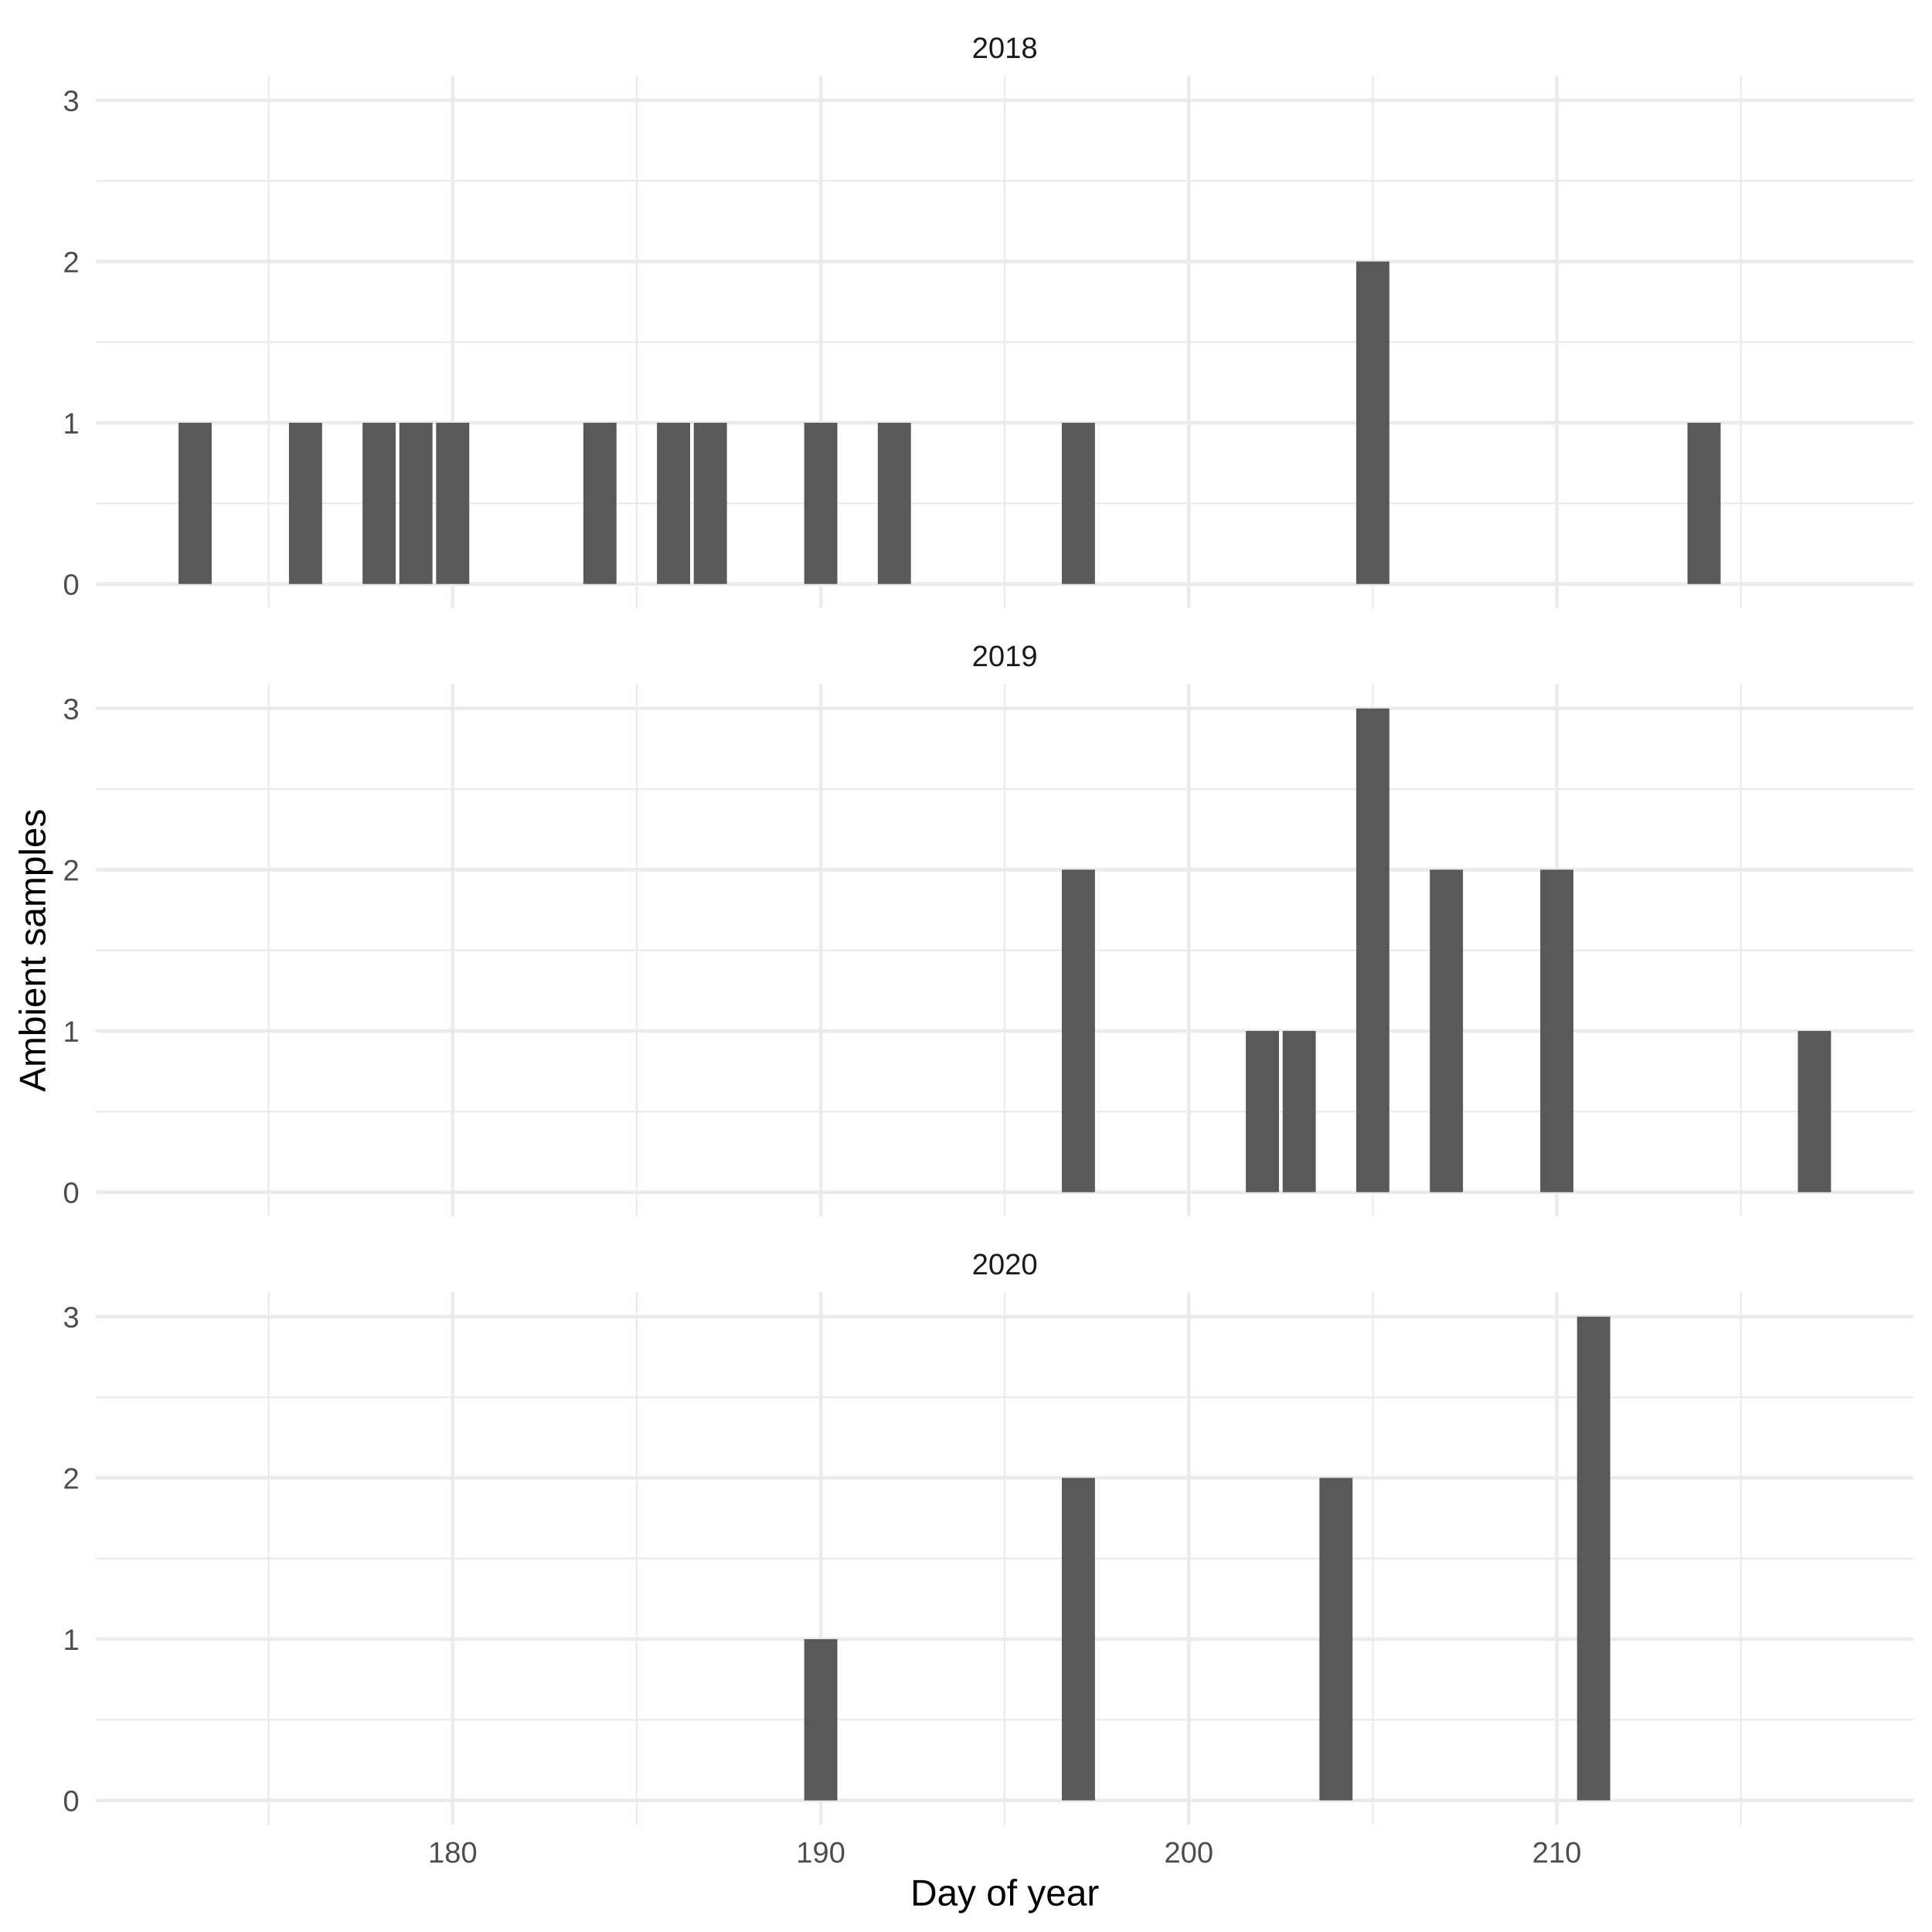
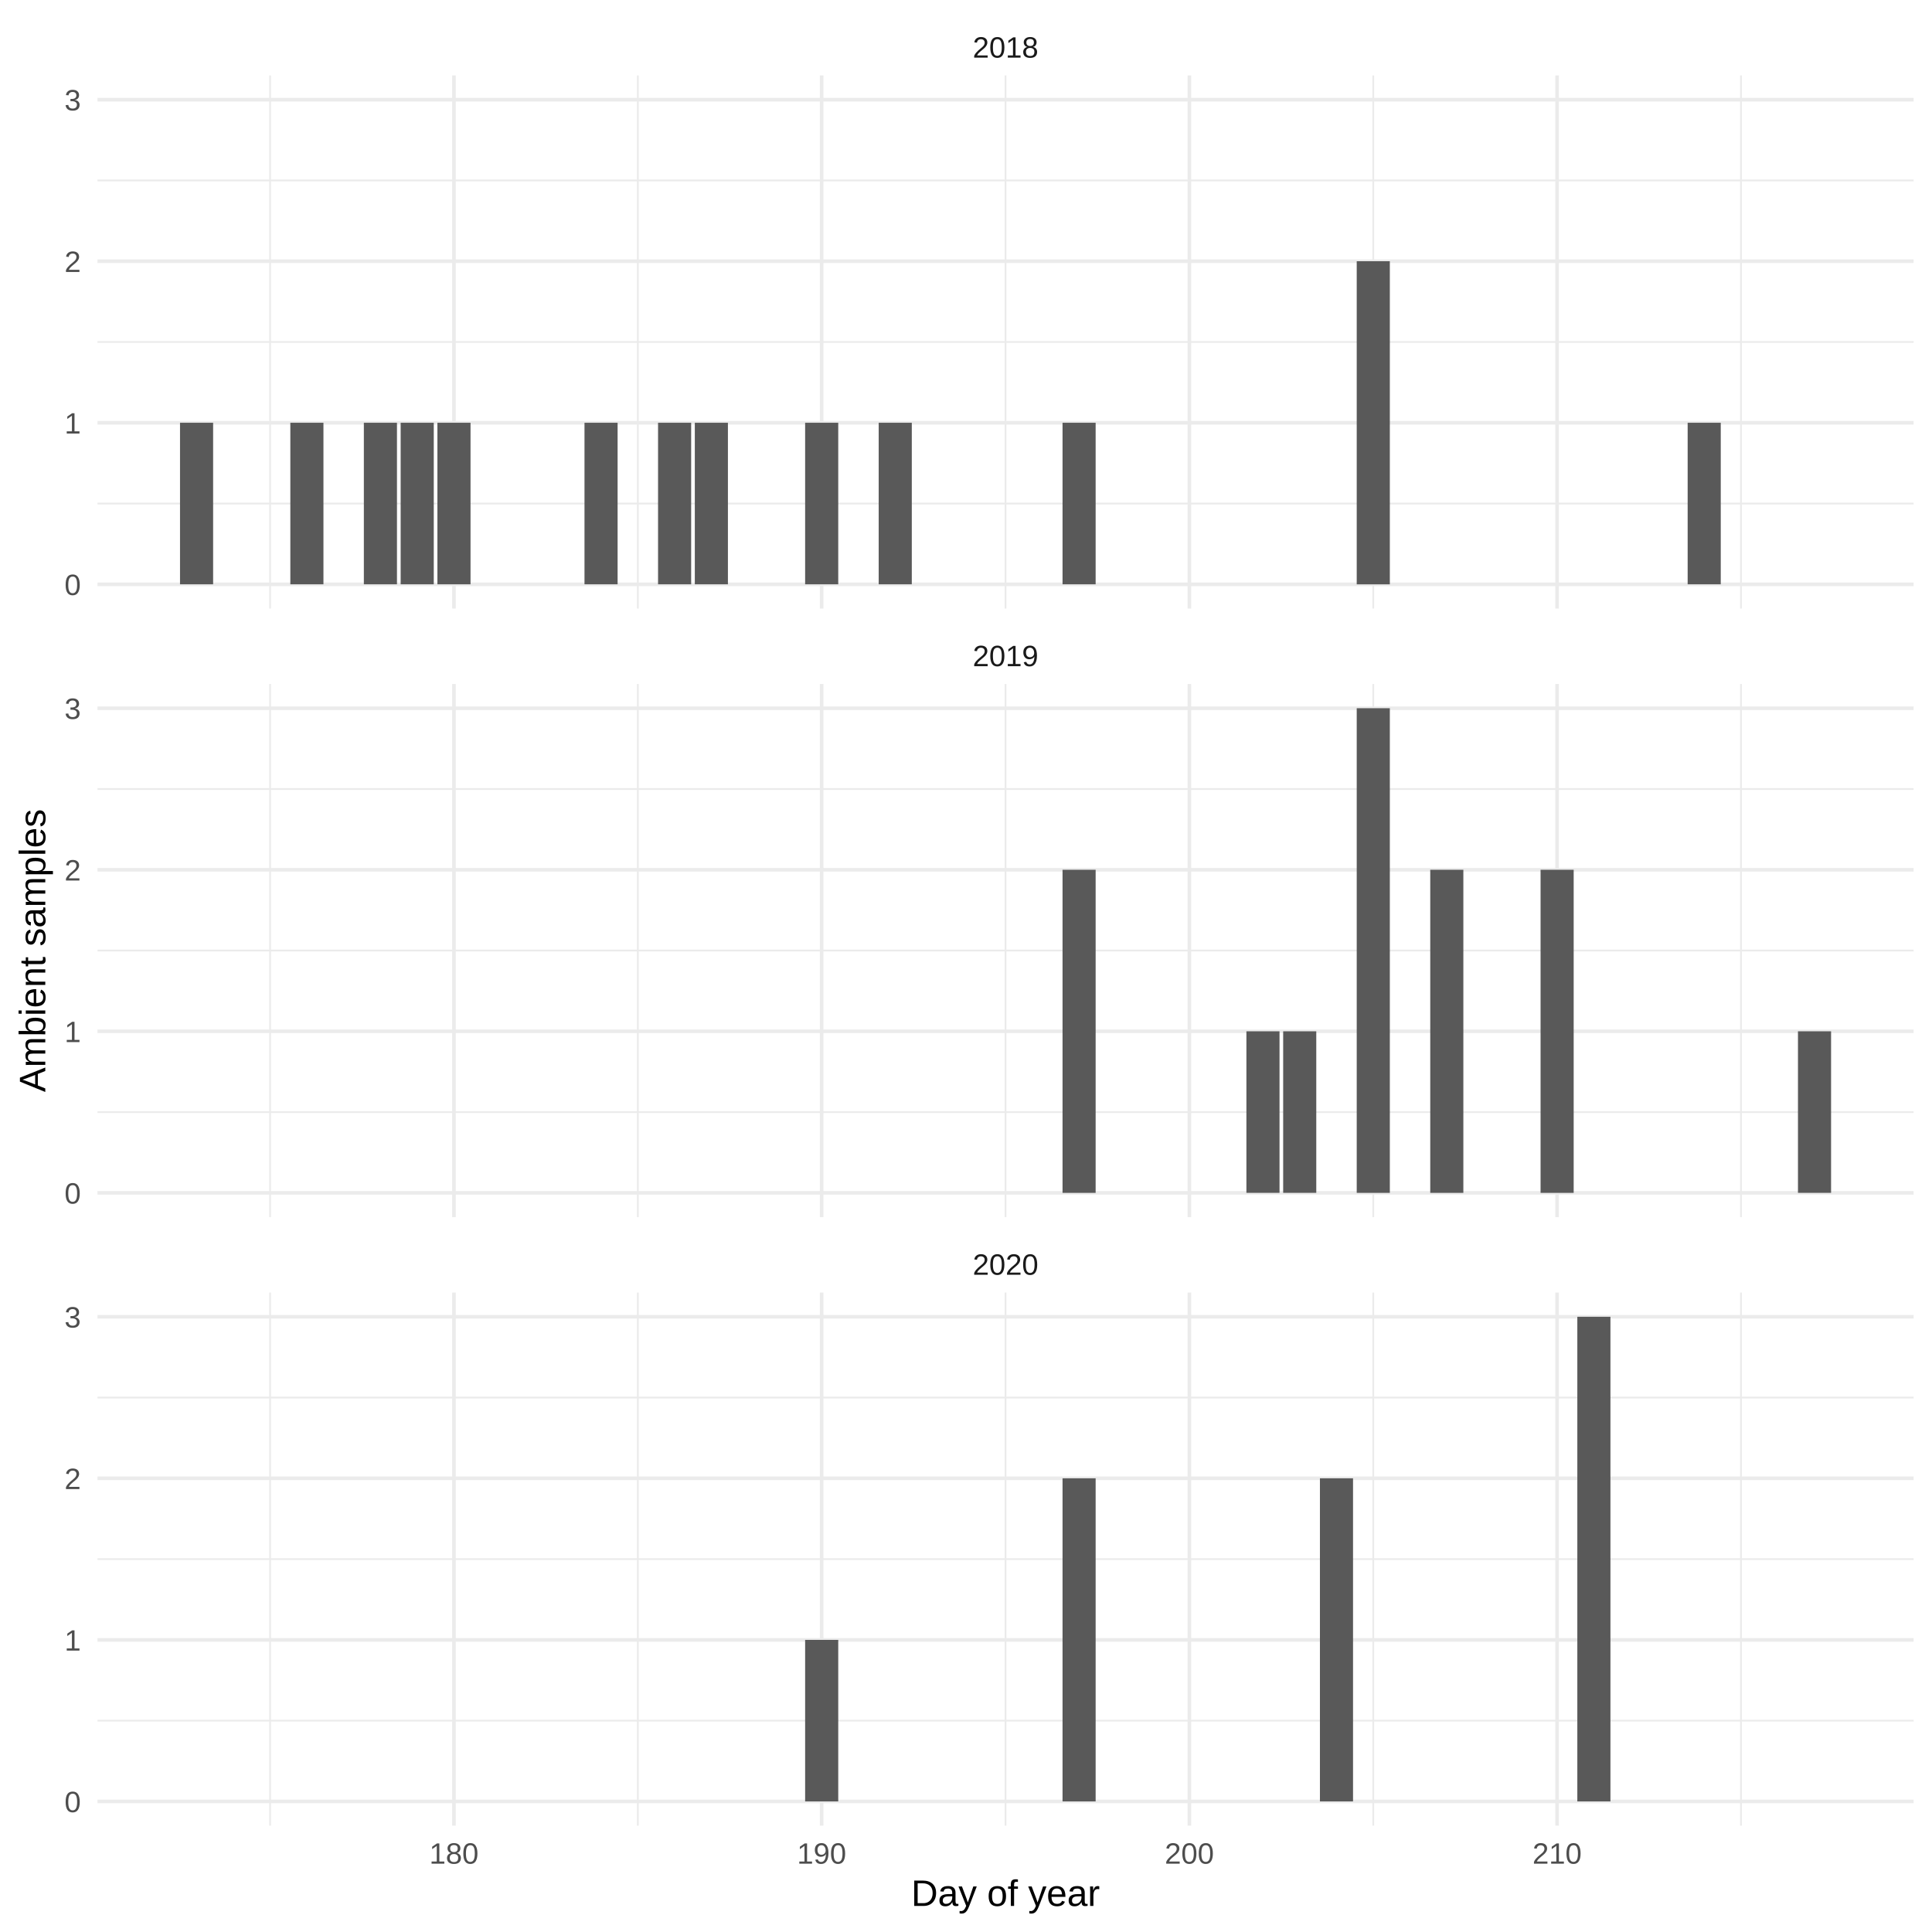
<svg xmlns="http://www.w3.org/2000/svg" class="svglite" width="576.00pt" height="576.00pt" viewBox="0 0 576.00 576.00">
  <defs>
    <style type="text/css">
    .svglite line, .svglite polyline, .svglite polygon, .svglite path, .svglite rect, .svglite circle {
      fill: none;
      stroke: #000000;
      stroke-linecap: round;
      stroke-linejoin: round;
      stroke-miterlimit: 10.00;
    }
    .svglite text {
      white-space: pre;
    }
  </style>
  </defs>
  <rect width="100%" height="100%" style="stroke: none; fill: #FFFFFF;" />
  <defs>
    <clipPath id="cpMC4wMHw1NzYuMDB8MC4wMHw1NzYuMDA=">
      <rect x="0.00" y="0.00" width="576.00" height="576.00" />
    </clipPath>
  </defs>
  <g clip-path="url(#cpMC4wMHw1NzYuMDB8MC4wMHw1NzYuMDA=)">
</g>
  <defs>
-     <clipPath id="cpMjguNjB8NTcwLjUyfDIyLjY5fDE4MS4zMg==">
-       <rect x="28.60" y="22.69" width="541.93" height="158.63" />
+     <clipPath id="cpMjkuMDZ8NTcwLjUyfDIyLjQ5fDE4MS40Mw==">
+       <rect x="29.06" y="22.49" width="541.47" height="158.94" />
    </clipPath>
  </defs>
-   <g clip-path="url(#cpMjguNjB8NTcwLjUyfDIyLjY5fDE4MS4zMg==)">
-     <polyline points="28.60,150.08 570.52,150.08 " style="stroke-width: 0.53; stroke: #EBEBEB; stroke-linecap: butt;" />
-     <polyline points="28.60,102.01 570.52,102.01 " style="stroke-width: 0.53; stroke: #EBEBEB; stroke-linecap: butt;" />
-     <polyline points="28.60,53.93 570.52,53.93 " style="stroke-width: 0.53; stroke: #EBEBEB; stroke-linecap: butt;" />
-     <polyline points="80.11,181.32 80.11,22.69 " style="stroke-width: 0.53; stroke: #EBEBEB; stroke-linecap: butt;" />
-     <polyline points="189.83,181.32 189.83,22.69 " style="stroke-width: 0.53; stroke: #EBEBEB; stroke-linecap: butt;" />
-     <polyline points="299.56,181.32 299.56,22.69 " style="stroke-width: 0.53; stroke: #EBEBEB; stroke-linecap: butt;" />
-     <polyline points="409.28,181.32 409.28,22.69 " style="stroke-width: 0.53; stroke: #EBEBEB; stroke-linecap: butt;" />
-     <polyline points="519.01,181.32 519.01,22.69 " style="stroke-width: 0.53; stroke: #EBEBEB; stroke-linecap: butt;" />
-     <polyline points="28.60,174.11 570.52,174.11 " style="stroke-width: 1.07; stroke: #EBEBEB; stroke-linecap: butt;" />
-     <polyline points="28.60,126.04 570.52,126.04 " style="stroke-width: 1.07; stroke: #EBEBEB; stroke-linecap: butt;" />
-     <polyline points="28.60,77.97 570.52,77.97 " style="stroke-width: 1.07; stroke: #EBEBEB; stroke-linecap: butt;" />
-     <polyline points="28.60,29.90 570.52,29.90 " style="stroke-width: 1.07; stroke: #EBEBEB; stroke-linecap: butt;" />
-     <polyline points="134.97,181.32 134.97,22.69 " style="stroke-width: 1.07; stroke: #EBEBEB; stroke-linecap: butt;" />
-     <polyline points="244.70,181.32 244.70,22.69 " style="stroke-width: 1.07; stroke: #EBEBEB; stroke-linecap: butt;" />
-     <polyline points="354.42,181.32 354.42,22.69 " style="stroke-width: 1.07; stroke: #EBEBEB; stroke-linecap: butt;" />
-     <polyline points="464.14,181.32 464.14,22.69 " style="stroke-width: 1.07; stroke: #EBEBEB; stroke-linecap: butt;" />
-     <rect x="53.23" y="126.04" width="9.88" height="48.07" style="stroke-width: 1.07; stroke: none; stroke-linecap: butt; stroke-linejoin: miter; fill: #595959;" />
-     <rect x="86.15" y="126.04" width="9.88" height="48.07" style="stroke-width: 1.07; stroke: none; stroke-linecap: butt; stroke-linejoin: miter; fill: #595959;" />
-     <rect x="108.09" y="126.04" width="9.88" height="48.07" style="stroke-width: 1.07; stroke: none; stroke-linecap: butt; stroke-linejoin: miter; fill: #595959;" />
-     <rect x="119.06" y="126.04" width="9.88" height="48.07" style="stroke-width: 1.07; stroke: none; stroke-linecap: butt; stroke-linejoin: miter; fill: #595959;" />
-     <rect x="130.03" y="126.04" width="9.88" height="48.07" style="stroke-width: 1.07; stroke: none; stroke-linecap: butt; stroke-linejoin: miter; fill: #595959;" />
-     <rect x="173.92" y="126.04" width="9.88" height="48.07" style="stroke-width: 1.07; stroke: none; stroke-linecap: butt; stroke-linejoin: miter; fill: #595959;" />
-     <rect x="195.87" y="126.04" width="9.88" height="48.07" style="stroke-width: 1.07; stroke: none; stroke-linecap: butt; stroke-linejoin: miter; fill: #595959;" />
-     <rect x="206.84" y="126.04" width="9.88" height="48.07" style="stroke-width: 1.07; stroke: none; stroke-linecap: butt; stroke-linejoin: miter; fill: #595959;" />
-     <rect x="239.76" y="126.04" width="9.88" height="48.07" style="stroke-width: 1.07; stroke: none; stroke-linecap: butt; stroke-linejoin: miter; fill: #595959;" />
-     <rect x="261.70" y="126.04" width="9.88" height="48.07" style="stroke-width: 1.07; stroke: none; stroke-linecap: butt; stroke-linejoin: miter; fill: #595959;" />
-     <rect x="316.57" y="126.04" width="9.88" height="48.07" style="stroke-width: 1.07; stroke: none; stroke-linecap: butt; stroke-linejoin: miter; fill: #595959;" />
-     <rect x="404.34" y="77.97" width="9.88" height="96.14" style="stroke-width: 1.07; stroke: none; stroke-linecap: butt; stroke-linejoin: miter; fill: #595959;" />
-     <rect x="503.10" y="126.04" width="9.88" height="48.07" style="stroke-width: 1.07; stroke: none; stroke-linecap: butt; stroke-linejoin: miter; fill: #595959;" />
+   <g clip-path="url(#cpMjkuMDZ8NTcwLjUyfDIyLjQ5fDE4MS40Mw==)">
+     <polyline points="29.06,150.13 570.52,150.13 " style="stroke-width: 0.53; stroke: #EBEBEB; stroke-linecap: butt;" />
+     <polyline points="29.06,101.96 570.52,101.96 " style="stroke-width: 0.53; stroke: #EBEBEB; stroke-linecap: butt;" />
+     <polyline points="29.06,53.80 570.52,53.80 " style="stroke-width: 0.53; stroke: #EBEBEB; stroke-linecap: butt;" />
+     <polyline points="80.53,181.43 80.53,22.49 " style="stroke-width: 0.53; stroke: #EBEBEB; stroke-linecap: butt;" />
+     <polyline points="190.16,181.43 190.16,22.49 " style="stroke-width: 0.53; stroke: #EBEBEB; stroke-linecap: butt;" />
+     <polyline points="299.79,181.43 299.79,22.49 " style="stroke-width: 0.53; stroke: #EBEBEB; stroke-linecap: butt;" />
+     <polyline points="409.42,181.43 409.42,22.49 " style="stroke-width: 0.53; stroke: #EBEBEB; stroke-linecap: butt;" />
+     <polyline points="519.05,181.43 519.05,22.49 " style="stroke-width: 0.53; stroke: #EBEBEB; stroke-linecap: butt;" />
+     <polyline points="29.06,174.21 570.52,174.21 " style="stroke-width: 1.07; stroke: #EBEBEB; stroke-linecap: butt;" />
+     <polyline points="29.06,126.04 570.52,126.04 " style="stroke-width: 1.07; stroke: #EBEBEB; stroke-linecap: butt;" />
+     <polyline points="29.06,77.88 570.52,77.88 " style="stroke-width: 1.07; stroke: #EBEBEB; stroke-linecap: butt;" />
+     <polyline points="29.06,29.72 570.52,29.72 " style="stroke-width: 1.07; stroke: #EBEBEB; stroke-linecap: butt;" />
+     <polyline points="135.34,181.43 135.34,22.49 " style="stroke-width: 1.07; stroke: #EBEBEB; stroke-linecap: butt;" />
+     <polyline points="244.97,181.43 244.97,22.49 " style="stroke-width: 1.07; stroke: #EBEBEB; stroke-linecap: butt;" />
+     <polyline points="354.60,181.43 354.60,22.49 " style="stroke-width: 1.07; stroke: #EBEBEB; stroke-linecap: butt;" />
+     <polyline points="464.23,181.43 464.23,22.49 " style="stroke-width: 1.07; stroke: #EBEBEB; stroke-linecap: butt;" />
+     <rect x="53.67" y="126.04" width="9.87" height="48.16" style="stroke-width: 1.07; stroke: none; stroke-linecap: butt; stroke-linejoin: miter; fill: #595959;" />
+     <rect x="86.56" y="126.04" width="9.87" height="48.16" style="stroke-width: 1.07; stroke: none; stroke-linecap: butt; stroke-linejoin: miter; fill: #595959;" />
+     <rect x="108.48" y="126.04" width="9.87" height="48.16" style="stroke-width: 1.07; stroke: none; stroke-linecap: butt; stroke-linejoin: miter; fill: #595959;" />
+     <rect x="119.45" y="126.04" width="9.87" height="48.16" style="stroke-width: 1.07; stroke: none; stroke-linecap: butt; stroke-linejoin: miter; fill: #595959;" />
+     <rect x="130.41" y="126.04" width="9.87" height="48.16" style="stroke-width: 1.07; stroke: none; stroke-linecap: butt; stroke-linejoin: miter; fill: #595959;" />
+     <rect x="174.26" y="126.04" width="9.87" height="48.16" style="stroke-width: 1.07; stroke: none; stroke-linecap: butt; stroke-linejoin: miter; fill: #595959;" />
+     <rect x="196.19" y="126.04" width="9.87" height="48.16" style="stroke-width: 1.07; stroke: none; stroke-linecap: butt; stroke-linejoin: miter; fill: #595959;" />
+     <rect x="207.15" y="126.04" width="9.87" height="48.16" style="stroke-width: 1.07; stroke: none; stroke-linecap: butt; stroke-linejoin: miter; fill: #595959;" />
+     <rect x="240.04" y="126.04" width="9.87" height="48.16" style="stroke-width: 1.07; stroke: none; stroke-linecap: butt; stroke-linejoin: miter; fill: #595959;" />
+     <rect x="261.97" y="126.04" width="9.87" height="48.16" style="stroke-width: 1.07; stroke: none; stroke-linecap: butt; stroke-linejoin: miter; fill: #595959;" />
+     <rect x="316.78" y="126.04" width="9.87" height="48.16" style="stroke-width: 1.07; stroke: none; stroke-linecap: butt; stroke-linejoin: miter; fill: #595959;" />
+     <rect x="404.49" y="77.88" width="9.87" height="96.33" style="stroke-width: 1.07; stroke: none; stroke-linecap: butt; stroke-linejoin: miter; fill: #595959;" />
+     <rect x="503.15" y="126.04" width="9.87" height="48.16" style="stroke-width: 1.07; stroke: none; stroke-linecap: butt; stroke-linejoin: miter; fill: #595959;" />
  </g>
  <g clip-path="url(#cpMC4wMHw1NzYuMDB8MC4wMHw1NzYuMDA=)">
</g>
  <defs>
-     <clipPath id="cpMjguNjB8NTcwLjUyfDIwNC4wMXwzNjIuNjQ=">
-       <rect x="28.60" y="204.01" width="541.93" height="158.63" />
+     <clipPath id="cpMjkuMDZ8NTcwLjUyfDIwMy45MnwzNjIuODY=">
+       <rect x="29.06" y="203.92" width="541.47" height="158.94" />
    </clipPath>
  </defs>
-   <g clip-path="url(#cpMjguNjB8NTcwLjUyfDIwNC4wMXwzNjIuNjQ=)">
-     <polyline points="28.60,331.40 570.52,331.40 " style="stroke-width: 0.53; stroke: #EBEBEB; stroke-linecap: butt;" />
-     <polyline points="28.60,283.33 570.52,283.33 " style="stroke-width: 0.53; stroke: #EBEBEB; stroke-linecap: butt;" />
-     <polyline points="28.60,235.26 570.52,235.26 " style="stroke-width: 0.53; stroke: #EBEBEB; stroke-linecap: butt;" />
-     <polyline points="80.11,362.64 80.11,204.01 " style="stroke-width: 0.53; stroke: #EBEBEB; stroke-linecap: butt;" />
-     <polyline points="189.83,362.64 189.83,204.01 " style="stroke-width: 0.53; stroke: #EBEBEB; stroke-linecap: butt;" />
-     <polyline points="299.56,362.64 299.56,204.01 " style="stroke-width: 0.53; stroke: #EBEBEB; stroke-linecap: butt;" />
-     <polyline points="409.28,362.64 409.28,204.01 " style="stroke-width: 0.53; stroke: #EBEBEB; stroke-linecap: butt;" />
-     <polyline points="519.01,362.64 519.01,204.01 " style="stroke-width: 0.53; stroke: #EBEBEB; stroke-linecap: butt;" />
-     <polyline points="28.60,355.43 570.52,355.43 " style="stroke-width: 1.07; stroke: #EBEBEB; stroke-linecap: butt;" />
-     <polyline points="28.60,307.36 570.52,307.36 " style="stroke-width: 1.07; stroke: #EBEBEB; stroke-linecap: butt;" />
-     <polyline points="28.60,259.29 570.52,259.29 " style="stroke-width: 1.07; stroke: #EBEBEB; stroke-linecap: butt;" />
-     <polyline points="28.60,211.22 570.52,211.22 " style="stroke-width: 1.07; stroke: #EBEBEB; stroke-linecap: butt;" />
-     <polyline points="134.97,362.64 134.97,204.01 " style="stroke-width: 1.07; stroke: #EBEBEB; stroke-linecap: butt;" />
-     <polyline points="244.70,362.64 244.70,204.01 " style="stroke-width: 1.07; stroke: #EBEBEB; stroke-linecap: butt;" />
-     <polyline points="354.42,362.64 354.42,204.01 " style="stroke-width: 1.07; stroke: #EBEBEB; stroke-linecap: butt;" />
-     <polyline points="464.14,362.64 464.14,204.01 " style="stroke-width: 1.07; stroke: #EBEBEB; stroke-linecap: butt;" />
-     <rect x="316.57" y="259.29" width="9.88" height="96.14" style="stroke-width: 1.07; stroke: none; stroke-linecap: butt; stroke-linejoin: miter; fill: #595959;" />
-     <rect x="371.43" y="307.36" width="9.88" height="48.07" style="stroke-width: 1.07; stroke: none; stroke-linecap: butt; stroke-linejoin: miter; fill: #595959;" />
-     <rect x="382.40" y="307.36" width="9.88" height="48.07" style="stroke-width: 1.07; stroke: none; stroke-linecap: butt; stroke-linejoin: miter; fill: #595959;" />
-     <rect x="404.34" y="211.22" width="9.88" height="144.21" style="stroke-width: 1.07; stroke: none; stroke-linecap: butt; stroke-linejoin: miter; fill: #595959;" />
-     <rect x="426.29" y="259.29" width="9.88" height="96.14" style="stroke-width: 1.07; stroke: none; stroke-linecap: butt; stroke-linejoin: miter; fill: #595959;" />
-     <rect x="459.21" y="259.29" width="9.88" height="96.14" style="stroke-width: 1.07; stroke: none; stroke-linecap: butt; stroke-linejoin: miter; fill: #595959;" />
-     <rect x="536.01" y="307.36" width="9.88" height="48.07" style="stroke-width: 1.07; stroke: none; stroke-linecap: butt; stroke-linejoin: miter; fill: #595959;" />
+   <g clip-path="url(#cpMjkuMDZ8NTcwLjUyfDIwMy45MnwzNjIuODY=)">
+     <polyline points="29.06,331.56 570.52,331.56 " style="stroke-width: 0.53; stroke: #EBEBEB; stroke-linecap: butt;" />
+     <polyline points="29.06,283.39 570.52,283.39 " style="stroke-width: 0.53; stroke: #EBEBEB; stroke-linecap: butt;" />
+     <polyline points="29.06,235.23 570.52,235.23 " style="stroke-width: 0.53; stroke: #EBEBEB; stroke-linecap: butt;" />
+     <polyline points="80.53,362.86 80.53,203.92 " style="stroke-width: 0.53; stroke: #EBEBEB; stroke-linecap: butt;" />
+     <polyline points="190.16,362.86 190.16,203.92 " style="stroke-width: 0.53; stroke: #EBEBEB; stroke-linecap: butt;" />
+     <polyline points="299.79,362.86 299.79,203.92 " style="stroke-width: 0.53; stroke: #EBEBEB; stroke-linecap: butt;" />
+     <polyline points="409.42,362.86 409.42,203.92 " style="stroke-width: 0.53; stroke: #EBEBEB; stroke-linecap: butt;" />
+     <polyline points="519.05,362.86 519.05,203.92 " style="stroke-width: 0.53; stroke: #EBEBEB; stroke-linecap: butt;" />
+     <polyline points="29.06,355.64 570.52,355.64 " style="stroke-width: 1.07; stroke: #EBEBEB; stroke-linecap: butt;" />
+     <polyline points="29.06,307.47 570.52,307.47 " style="stroke-width: 1.07; stroke: #EBEBEB; stroke-linecap: butt;" />
+     <polyline points="29.06,259.31 570.52,259.31 " style="stroke-width: 1.07; stroke: #EBEBEB; stroke-linecap: butt;" />
+     <polyline points="29.06,211.15 570.52,211.15 " style="stroke-width: 1.07; stroke: #EBEBEB; stroke-linecap: butt;" />
+     <polyline points="135.34,362.86 135.34,203.92 " style="stroke-width: 1.07; stroke: #EBEBEB; stroke-linecap: butt;" />
+     <polyline points="244.97,362.86 244.97,203.92 " style="stroke-width: 1.07; stroke: #EBEBEB; stroke-linecap: butt;" />
+     <polyline points="354.60,362.86 354.60,203.92 " style="stroke-width: 1.07; stroke: #EBEBEB; stroke-linecap: butt;" />
+     <polyline points="464.23,362.86 464.23,203.92 " style="stroke-width: 1.07; stroke: #EBEBEB; stroke-linecap: butt;" />
+     <rect x="316.78" y="259.31" width="9.87" height="96.33" style="stroke-width: 1.07; stroke: none; stroke-linecap: butt; stroke-linejoin: miter; fill: #595959;" />
+     <rect x="371.60" y="307.47" width="9.87" height="48.16" style="stroke-width: 1.07; stroke: none; stroke-linecap: butt; stroke-linejoin: miter; fill: #595959;" />
+     <rect x="382.56" y="307.47" width="9.87" height="48.16" style="stroke-width: 1.07; stroke: none; stroke-linecap: butt; stroke-linejoin: miter; fill: #595959;" />
+     <rect x="404.49" y="211.15" width="9.87" height="144.49" style="stroke-width: 1.07; stroke: none; stroke-linecap: butt; stroke-linejoin: miter; fill: #595959;" />
+     <rect x="426.41" y="259.31" width="9.87" height="96.33" style="stroke-width: 1.07; stroke: none; stroke-linecap: butt; stroke-linejoin: miter; fill: #595959;" />
+     <rect x="459.30" y="259.31" width="9.87" height="96.33" style="stroke-width: 1.07; stroke: none; stroke-linecap: butt; stroke-linejoin: miter; fill: #595959;" />
+     <rect x="536.04" y="307.47" width="9.87" height="48.16" style="stroke-width: 1.07; stroke: none; stroke-linecap: butt; stroke-linejoin: miter; fill: #595959;" />
  </g>
  <g clip-path="url(#cpMC4wMHw1NzYuMDB8MC4wMHw1NzYuMDA=)">
</g>
  <defs>
-     <clipPath id="cpMjguNjB8NTcwLjUyfDM4NS4zM3w1NDMuOTc=">
-       <rect x="28.60" y="385.33" width="541.93" height="158.63" />
+     <clipPath id="cpMjkuMDZ8NTcwLjUyfDM4NS4zNXw1NDQuMjk=">
+       <rect x="29.06" y="385.35" width="541.47" height="158.94" />
    </clipPath>
  </defs>
-   <g clip-path="url(#cpMjguNjB8NTcwLjUyfDM4NS4zM3w1NDMuOTc=)">
-     <polyline points="28.60,512.72 570.52,512.72 " style="stroke-width: 0.53; stroke: #EBEBEB; stroke-linecap: butt;" />
-     <polyline points="28.60,464.65 570.52,464.65 " style="stroke-width: 0.53; stroke: #EBEBEB; stroke-linecap: butt;" />
-     <polyline points="28.60,416.58 570.52,416.58 " style="stroke-width: 0.53; stroke: #EBEBEB; stroke-linecap: butt;" />
-     <polyline points="80.11,543.97 80.11,385.33 " style="stroke-width: 0.53; stroke: #EBEBEB; stroke-linecap: butt;" />
-     <polyline points="189.83,543.97 189.83,385.33 " style="stroke-width: 0.53; stroke: #EBEBEB; stroke-linecap: butt;" />
-     <polyline points="299.56,543.97 299.56,385.33 " style="stroke-width: 0.53; stroke: #EBEBEB; stroke-linecap: butt;" />
-     <polyline points="409.28,543.97 409.28,385.33 " style="stroke-width: 0.53; stroke: #EBEBEB; stroke-linecap: butt;" />
-     <polyline points="519.01,543.97 519.01,385.33 " style="stroke-width: 0.53; stroke: #EBEBEB; stroke-linecap: butt;" />
-     <polyline points="28.60,536.76 570.52,536.76 " style="stroke-width: 1.07; stroke: #EBEBEB; stroke-linecap: butt;" />
-     <polyline points="28.60,488.69 570.52,488.69 " style="stroke-width: 1.07; stroke: #EBEBEB; stroke-linecap: butt;" />
-     <polyline points="28.60,440.61 570.52,440.61 " style="stroke-width: 1.07; stroke: #EBEBEB; stroke-linecap: butt;" />
-     <polyline points="28.60,392.54 570.52,392.54 " style="stroke-width: 1.07; stroke: #EBEBEB; stroke-linecap: butt;" />
-     <polyline points="134.97,543.97 134.97,385.33 " style="stroke-width: 1.07; stroke: #EBEBEB; stroke-linecap: butt;" />
-     <polyline points="244.70,543.97 244.70,385.33 " style="stroke-width: 1.07; stroke: #EBEBEB; stroke-linecap: butt;" />
-     <polyline points="354.42,543.97 354.42,385.33 " style="stroke-width: 1.07; stroke: #EBEBEB; stroke-linecap: butt;" />
-     <polyline points="464.14,543.97 464.14,385.33 " style="stroke-width: 1.07; stroke: #EBEBEB; stroke-linecap: butt;" />
-     <rect x="239.76" y="488.69" width="9.88" height="48.07" style="stroke-width: 1.07; stroke: none; stroke-linecap: butt; stroke-linejoin: miter; fill: #595959;" />
-     <rect x="316.57" y="440.61" width="9.88" height="96.14" style="stroke-width: 1.07; stroke: none; stroke-linecap: butt; stroke-linejoin: miter; fill: #595959;" />
-     <rect x="393.37" y="440.61" width="9.88" height="96.14" style="stroke-width: 1.07; stroke: none; stroke-linecap: butt; stroke-linejoin: miter; fill: #595959;" />
-     <rect x="470.18" y="392.54" width="9.88" height="144.21" style="stroke-width: 1.07; stroke: none; stroke-linecap: butt; stroke-linejoin: miter; fill: #595959;" />
+   <g clip-path="url(#cpMjkuMDZ8NTcwLjUyfDM4NS4zNXw1NDQuMjk=)">
+     <polyline points="29.06,512.99 570.52,512.99 " style="stroke-width: 0.53; stroke: #EBEBEB; stroke-linecap: butt;" />
+     <polyline points="29.06,464.82 570.52,464.82 " style="stroke-width: 0.53; stroke: #EBEBEB; stroke-linecap: butt;" />
+     <polyline points="29.06,416.66 570.52,416.66 " style="stroke-width: 0.53; stroke: #EBEBEB; stroke-linecap: butt;" />
+     <polyline points="80.53,544.29 80.53,385.35 " style="stroke-width: 0.53; stroke: #EBEBEB; stroke-linecap: butt;" />
+     <polyline points="190.16,544.29 190.16,385.35 " style="stroke-width: 0.53; stroke: #EBEBEB; stroke-linecap: butt;" />
+     <polyline points="299.79,544.29 299.79,385.35 " style="stroke-width: 0.53; stroke: #EBEBEB; stroke-linecap: butt;" />
+     <polyline points="409.42,544.29 409.42,385.35 " style="stroke-width: 0.53; stroke: #EBEBEB; stroke-linecap: butt;" />
+     <polyline points="519.05,544.29 519.05,385.35 " style="stroke-width: 0.53; stroke: #EBEBEB; stroke-linecap: butt;" />
+     <polyline points="29.06,537.07 570.52,537.07 " style="stroke-width: 1.07; stroke: #EBEBEB; stroke-linecap: butt;" />
+     <polyline points="29.06,488.91 570.52,488.91 " style="stroke-width: 1.07; stroke: #EBEBEB; stroke-linecap: butt;" />
+     <polyline points="29.06,440.74 570.52,440.74 " style="stroke-width: 1.07; stroke: #EBEBEB; stroke-linecap: butt;" />
+     <polyline points="29.06,392.58 570.52,392.58 " style="stroke-width: 1.07; stroke: #EBEBEB; stroke-linecap: butt;" />
+     <polyline points="135.34,544.29 135.34,385.35 " style="stroke-width: 1.07; stroke: #EBEBEB; stroke-linecap: butt;" />
+     <polyline points="244.97,544.29 244.97,385.35 " style="stroke-width: 1.07; stroke: #EBEBEB; stroke-linecap: butt;" />
+     <polyline points="354.60,544.29 354.60,385.35 " style="stroke-width: 1.07; stroke: #EBEBEB; stroke-linecap: butt;" />
+     <polyline points="464.23,544.29 464.23,385.35 " style="stroke-width: 1.07; stroke: #EBEBEB; stroke-linecap: butt;" />
+     <rect x="240.04" y="488.91" width="9.87" height="48.16" style="stroke-width: 1.07; stroke: none; stroke-linecap: butt; stroke-linejoin: miter; fill: #595959;" />
+     <rect x="316.78" y="440.74" width="9.87" height="96.33" style="stroke-width: 1.07; stroke: none; stroke-linecap: butt; stroke-linejoin: miter; fill: #595959;" />
+     <rect x="393.52" y="440.74" width="9.87" height="96.33" style="stroke-width: 1.07; stroke: none; stroke-linecap: butt; stroke-linejoin: miter; fill: #595959;" />
+     <rect x="470.26" y="392.58" width="9.87" height="144.49" style="stroke-width: 1.07; stroke: none; stroke-linecap: butt; stroke-linejoin: miter; fill: #595959;" />
  </g>
  <g clip-path="url(#cpMC4wMHw1NzYuMDB8MC4wMHw1NzYuMDA=)">
</g>
  <defs>
-     <clipPath id="cpMjguNjB8NTcwLjUyfDM2OC4xMnwzODUuMzM=">
-       <rect x="28.60" y="368.12" width="541.93" height="17.21" />
+     <clipPath id="cpMjkuMDZ8NTcwLjUyfDM2OC4zNHwzODUuMzU=">
+       <rect x="29.06" y="368.34" width="541.47" height="17.01" />
    </clipPath>
  </defs>
-   <g clip-path="url(#cpMjguNjB8NTcwLjUyfDM2OC4xMnwzODUuMzM=)">
-     <text x="299.56" y="379.94" text-anchor="middle" style="font-size: 8.80px;fill: #1A1A1A; font-family: &quot;Arial&quot;;">2020</text>
+   <g clip-path="url(#cpMjkuMDZ8NTcwLjUyfDM2OC4zNHwzODUuMzU=)">
+     <text x="299.79" y="380.06" text-anchor="middle" style="font-size: 8.80px;fill: #1A1A1A; font-family: &quot;Arial&quot;;">2020</text>
  </g>
  <g clip-path="url(#cpMC4wMHw1NzYuMDB8MC4wMHw1NzYuMDA=)">
</g>
  <defs>
-     <clipPath id="cpMjguNjB8NTcwLjUyfDE4Ni44MHwyMDQuMDE=">
-       <rect x="28.60" y="186.80" width="541.93" height="17.21" />
+     <clipPath id="cpMjkuMDZ8NTcwLjUyfDE4Ni45MXwyMDMuOTI=">
+       <rect x="29.06" y="186.91" width="541.47" height="17.01" />
    </clipPath>
  </defs>
-   <g clip-path="url(#cpMjguNjB8NTcwLjUyfDE4Ni44MHwyMDQuMDE=)">
-     <text x="299.56" y="198.61" text-anchor="middle" style="font-size: 8.80px;fill: #1A1A1A; font-family: &quot;Arial&quot;;">2019</text>
+   <g clip-path="url(#cpMjkuMDZ8NTcwLjUyfDE4Ni45MXwyMDMuOTI=)">
+     <text x="299.79" y="198.62" text-anchor="middle" style="font-size: 8.80px;fill: #1A1A1A; font-family: &quot;Arial&quot;;">2019</text>
  </g>
  <g clip-path="url(#cpMC4wMHw1NzYuMDB8MC4wMHw1NzYuMDA=)">
</g>
  <defs>
-     <clipPath id="cpMjguNjB8NTcwLjUyfDUuNDh8MjIuNjk=">
-       <rect x="28.60" y="5.48" width="541.93" height="17.21" />
+     <clipPath id="cpMjkuMDZ8NTcwLjUyfDUuNDh8MjIuNDk=">
+       <rect x="29.06" y="5.48" width="541.47" height="17.01" />
    </clipPath>
  </defs>
-   <g clip-path="url(#cpMjguNjB8NTcwLjUyfDUuNDh8MjIuNjk=)">
-     <text x="299.56" y="17.29" text-anchor="middle" style="font-size: 8.80px;fill: #1A1A1A; font-family: &quot;Arial&quot;;">2018</text>
+   <g clip-path="url(#cpMjkuMDZ8NTcwLjUyfDUuNDh8MjIuNDk=)">
+     <text x="299.79" y="17.19" text-anchor="middle" style="font-size: 8.80px;fill: #1A1A1A; font-family: &quot;Arial&quot;;">2018</text>
  </g>
  <g clip-path="url(#cpMC4wMHw1NzYuMDB8MC4wMHw1NzYuMDA=)">
-     <text x="134.97" y="555.31" text-anchor="middle" style="font-size: 8.80px;fill: #4D4D4D; font-family: &quot;Arial&quot;;">180</text>
-     <text x="244.70" y="555.31" text-anchor="middle" style="font-size: 8.80px;fill: #4D4D4D; font-family: &quot;Arial&quot;;">190</text>
-     <text x="354.42" y="555.31" text-anchor="middle" style="font-size: 8.80px;fill: #4D4D4D; font-family: &quot;Arial&quot;;">200</text>
-     <text x="464.14" y="555.31" text-anchor="middle" style="font-size: 8.80px;fill: #4D4D4D; font-family: &quot;Arial&quot;;">210</text>
-     <text x="23.66" y="177.32" text-anchor="end" style="font-size: 8.80px;fill: #4D4D4D; font-family: &quot;Arial&quot;;">0</text>
-     <text x="23.66" y="129.25" text-anchor="end" style="font-size: 8.80px;fill: #4D4D4D; font-family: &quot;Arial&quot;;">1</text>
-     <text x="23.66" y="81.18" text-anchor="end" style="font-size: 8.80px;fill: #4D4D4D; font-family: &quot;Arial&quot;;">2</text>
-     <text x="23.66" y="33.11" text-anchor="end" style="font-size: 8.80px;fill: #4D4D4D; font-family: &quot;Arial&quot;;">3</text>
-     <text x="23.66" y="358.64" text-anchor="end" style="font-size: 8.80px;fill: #4D4D4D; font-family: &quot;Arial&quot;;">0</text>
-     <text x="23.66" y="310.57" text-anchor="end" style="font-size: 8.80px;fill: #4D4D4D; font-family: &quot;Arial&quot;;">1</text>
-     <text x="23.66" y="262.50" text-anchor="end" style="font-size: 8.80px;fill: #4D4D4D; font-family: &quot;Arial&quot;;">2</text>
-     <text x="23.66" y="214.43" text-anchor="end" style="font-size: 8.80px;fill: #4D4D4D; font-family: &quot;Arial&quot;;">3</text>
-     <text x="23.66" y="539.96" text-anchor="end" style="font-size: 8.80px;fill: #4D4D4D; font-family: &quot;Arial&quot;;">0</text>
-     <text x="23.66" y="491.89" text-anchor="end" style="font-size: 8.80px;fill: #4D4D4D; font-family: &quot;Arial&quot;;">1</text>
-     <text x="23.66" y="443.82" text-anchor="end" style="font-size: 8.80px;fill: #4D4D4D; font-family: &quot;Arial&quot;;">2</text>
-     <text x="23.66" y="395.75" text-anchor="end" style="font-size: 8.80px;fill: #4D4D4D; font-family: &quot;Arial&quot;;">3</text>
-     <text x="299.56" y="568.10" text-anchor="middle" style="font-size: 11.00px; font-family: &quot;Arial&quot;;">Day of year</text>
-     <text transform="translate(13.50,283.33) rotate(-90)" text-anchor="middle" style="font-size: 11.00px; font-family: &quot;Arial&quot;;">Ambient samples</text>
+     <text x="135.34" y="555.64" text-anchor="middle" style="font-size: 8.80px;fill: #4D4D4D; font-family: &quot;Arial&quot;;">180</text>
+     <text x="244.97" y="555.64" text-anchor="middle" style="font-size: 8.80px;fill: #4D4D4D; font-family: &quot;Arial&quot;;">190</text>
+     <text x="354.60" y="555.64" text-anchor="middle" style="font-size: 8.80px;fill: #4D4D4D; font-family: &quot;Arial&quot;;">200</text>
+     <text x="464.23" y="555.64" text-anchor="middle" style="font-size: 8.80px;fill: #4D4D4D; font-family: &quot;Arial&quot;;">210</text>
+     <text x="24.12" y="177.41" text-anchor="end" style="font-size: 8.80px;fill: #4D4D4D; font-family: &quot;Arial&quot;;">0</text>
+     <text x="24.12" y="129.25" text-anchor="end" style="font-size: 8.80px;fill: #4D4D4D; font-family: &quot;Arial&quot;;">1</text>
+     <text x="24.12" y="81.09" text-anchor="end" style="font-size: 8.80px;fill: #4D4D4D; font-family: &quot;Arial&quot;;">2</text>
+     <text x="24.12" y="32.92" text-anchor="end" style="font-size: 8.80px;fill: #4D4D4D; font-family: &quot;Arial&quot;;">3</text>
+     <text x="24.12" y="358.85" text-anchor="end" style="font-size: 8.80px;fill: #4D4D4D; font-family: &quot;Arial&quot;;">0</text>
+     <text x="24.12" y="310.68" text-anchor="end" style="font-size: 8.80px;fill: #4D4D4D; font-family: &quot;Arial&quot;;">1</text>
+     <text x="24.12" y="262.52" text-anchor="end" style="font-size: 8.80px;fill: #4D4D4D; font-family: &quot;Arial&quot;;">2</text>
+     <text x="24.12" y="214.35" text-anchor="end" style="font-size: 8.80px;fill: #4D4D4D; font-family: &quot;Arial&quot;;">3</text>
+     <text x="24.12" y="540.28" text-anchor="end" style="font-size: 8.80px;fill: #4D4D4D; font-family: &quot;Arial&quot;;">0</text>
+     <text x="24.12" y="492.11" text-anchor="end" style="font-size: 8.80px;fill: #4D4D4D; font-family: &quot;Arial&quot;;">1</text>
+     <text x="24.12" y="443.95" text-anchor="end" style="font-size: 8.80px;fill: #4D4D4D; font-family: &quot;Arial&quot;;">2</text>
+     <text x="24.12" y="395.79" text-anchor="end" style="font-size: 8.80px;fill: #4D4D4D; font-family: &quot;Arial&quot;;">3</text>
+     <text x="299.79" y="568.23" text-anchor="middle" style="font-size: 11.00px; font-family: &quot;Arial&quot;;">Day of year</text>
+     <text transform="translate(13.50,283.39) rotate(-90)" text-anchor="middle" style="font-size: 11.00px; font-family: &quot;Arial&quot;;">Ambient samples</text>
  </g>
</svg>
